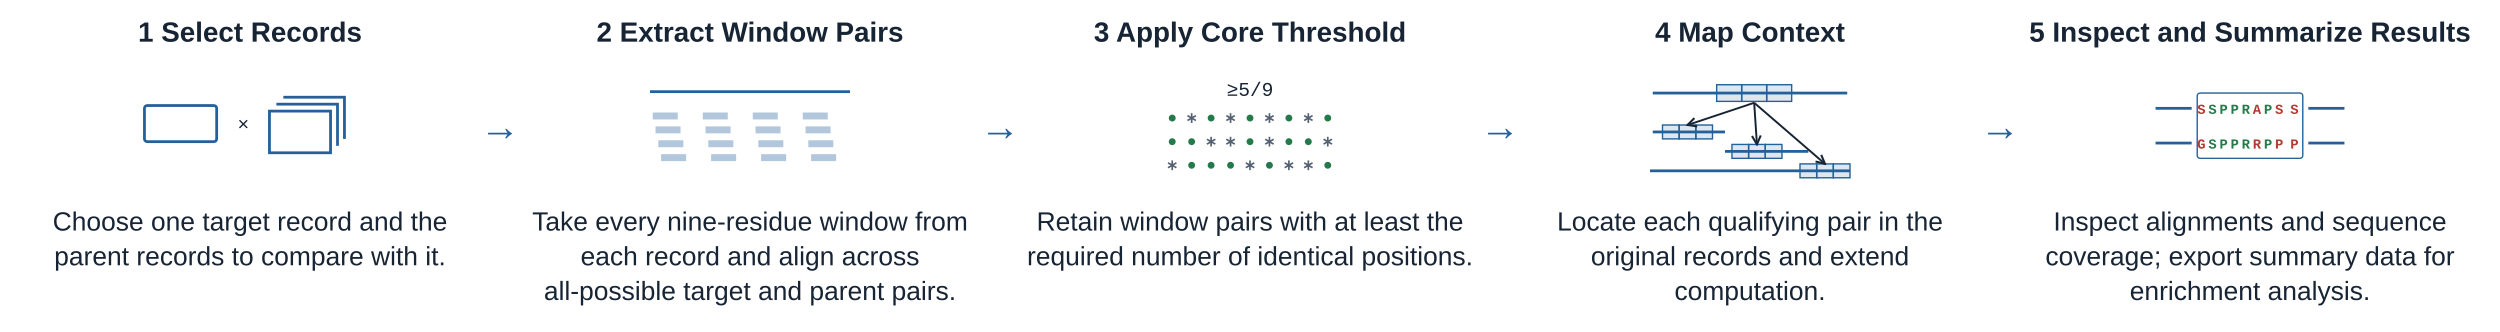
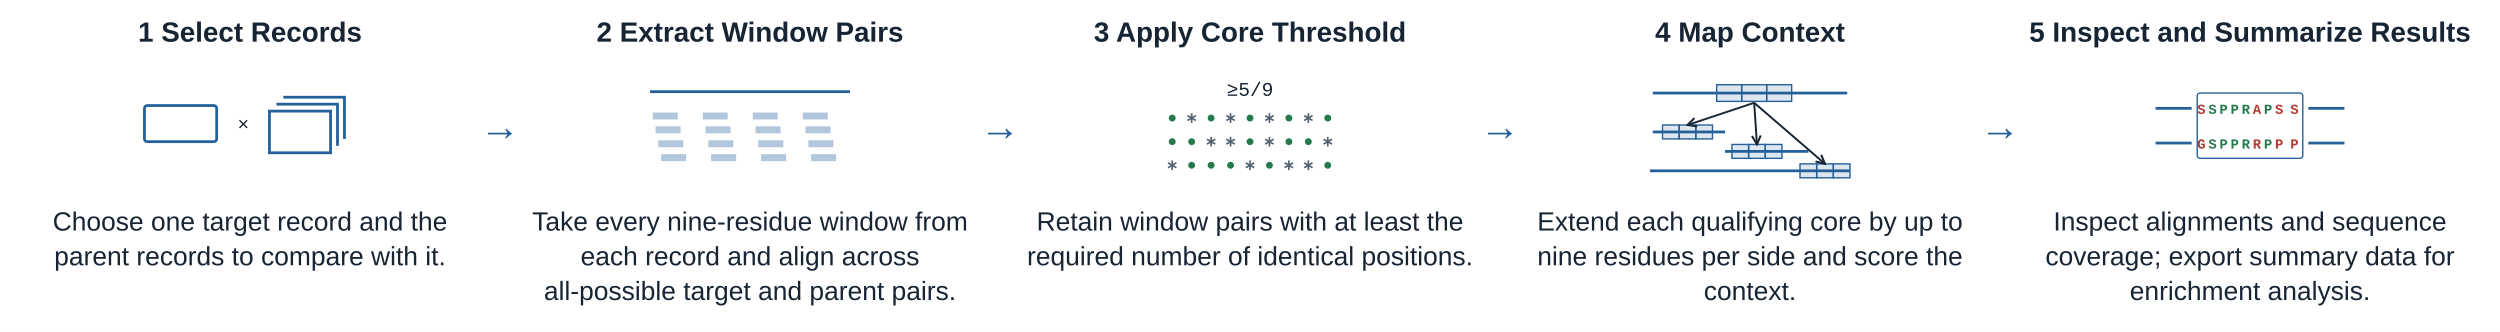
<svg xmlns="http://www.w3.org/2000/svg" width="1800" height="239" viewBox="0 0 1800 239" font-family="Arial, Helvetica, sans-serif">
  <rect x="0" y="0" width="1800" height="239" fill="white" stroke="none" stroke-width="1" />
  <text x="180" y="30" font-size="20" font-weight="700" fill="#172434" text-anchor="middle" font-family="Arial, Helvetica, sans-serif">1  Select Records</text>
  <svg viewBox="0 0 160 76" aria-hidden="true" x="100" y="54" width="160" height="76">
    <rect class="summary-outline" x="4" y="22" width="52" height="26" rx="2" fill="none" stroke="#246099" stroke-width="2" />
    <text x="71" y="40" font-family="Courier New, monospace" font-size="14" fill="#172434">×</text>
    <path class="summary-outline" d="M104 16h44v30 M99 21h44v30 M94 26h44v30H94z" fill="none" stroke="#246099" stroke-width="2" />
  </svg>
  <text x="180" y="166" font-size="19" font-weight="400" fill="#172434" text-anchor="middle" font-family="Arial, Helvetica, sans-serif">Choose one target record and the</text>
  <text x="180" y="191" font-size="19" font-weight="400" fill="#172434" text-anchor="middle" font-family="Arial, Helvetica, sans-serif">parent records to compare with it.</text>
  <text x="360" y="101" font-size="29" font-weight="700" fill="#246099" text-anchor="middle" font-family="Arial, Helvetica, sans-serif">→</text>
  <text x="540" y="30" font-size="20" font-weight="700" fill="#172434" text-anchor="middle" font-family="Arial, Helvetica, sans-serif">2  Extract Window Pairs</text>
  <svg viewBox="0 0 160 76" aria-hidden="true" x="460" y="54" width="160" height="76">
    <path class="summary-outline" d="M8 12h144" fill="none" stroke="#246099" stroke-width="2" />
    <rect class="summary-fill" x="10" y="27" width="18" height="5" fill="#246099" fill-opacity=".35" />
    <rect class="summary-fill" x="12" y="37" width="18" height="5" fill="#246099" fill-opacity=".35" />
    <rect class="summary-fill" x="14" y="47" width="18" height="5" fill="#246099" fill-opacity=".35" />
    <rect class="summary-fill" x="16" y="57" width="18" height="5" fill="#246099" fill-opacity=".35" />
    <rect class="summary-fill" x="46" y="27" width="18" height="5" fill="#246099" fill-opacity=".35" />
    <rect class="summary-fill" x="48" y="37" width="18" height="5" fill="#246099" fill-opacity=".35" />
    <rect class="summary-fill" x="50" y="47" width="18" height="5" fill="#246099" fill-opacity=".35" />
    <rect class="summary-fill" x="52" y="57" width="18" height="5" fill="#246099" fill-opacity=".35" />
    <rect class="summary-fill" x="82" y="27" width="18" height="5" fill="#246099" fill-opacity=".35" />
    <rect class="summary-fill" x="84" y="37" width="18" height="5" fill="#246099" fill-opacity=".35" />
    <rect class="summary-fill" x="86" y="47" width="18" height="5" fill="#246099" fill-opacity=".35" />
    <rect class="summary-fill" x="88" y="57" width="18" height="5" fill="#246099" fill-opacity=".35" />
    <rect class="summary-fill" x="118" y="27" width="18" height="5" fill="#246099" fill-opacity=".35" />
    <rect class="summary-fill" x="120" y="37" width="18" height="5" fill="#246099" fill-opacity=".35" />
    <rect class="summary-fill" x="122" y="47" width="18" height="5" fill="#246099" fill-opacity=".35" />
    <rect class="summary-fill" x="124" y="57" width="18" height="5" fill="#246099" fill-opacity=".35" />
  </svg>
  <text x="540" y="166" font-size="19" font-weight="400" fill="#172434" text-anchor="middle" font-family="Arial, Helvetica, sans-serif">Take every nine-residue window from</text>
  <text x="540" y="191" font-size="19" font-weight="400" fill="#172434" text-anchor="middle" font-family="Arial, Helvetica, sans-serif">each record and align across</text>
  <text x="540" y="216" font-size="19" font-weight="400" fill="#172434" text-anchor="middle" font-family="Arial, Helvetica, sans-serif">all-possible target and parent pairs.</text>
  <text x="720" y="101" font-size="29" font-weight="700" fill="#246099" text-anchor="middle" font-family="Arial, Helvetica, sans-serif">→</text>
  <text x="900" y="30" font-size="20" font-weight="700" fill="#172434" text-anchor="middle" font-family="Arial, Helvetica, sans-serif">3  Apply Core Threshold</text>
  <svg class="summary-identity" viewBox="0 0 160 76" aria-hidden="true" x="820" y="54" width="160" height="76">
    <text class="summary-identity-threshold" x="80" y="15" text-anchor="middle" font-family="Courier New, monospace" font-size="14" fill="#172434">≥5/9</text>
    <g class="summary-patterns">
      <g class="summary-pattern-row">
        <circle class="summary-required-dot" cx="24" cy="31" r="2.5" fill="#247a4b" />
        <path class="summary-wildcard-symbol" transform="translate(38,31)" d="M0 -3.5V3.5M-3.03 -1.75L3.03 1.75M-3.03 1.75L3.03 -1.75" fill="none" stroke="#536171" stroke-width="1.2" />
        <circle class="summary-required-dot" cx="52" cy="31" r="2.5" fill="#247a4b" />
        <path class="summary-wildcard-symbol" transform="translate(66,31)" d="M0 -3.5V3.5M-3.03 -1.75L3.03 1.75M-3.03 1.75L3.03 -1.75" fill="none" stroke="#536171" stroke-width="1.2" />
        <circle class="summary-required-dot" cx="80" cy="31" r="2.5" fill="#247a4b" />
        <path class="summary-wildcard-symbol" transform="translate(94,31)" d="M0 -3.5V3.5M-3.03 -1.75L3.03 1.75M-3.03 1.75L3.03 -1.75" fill="none" stroke="#536171" stroke-width="1.2" />
        <circle class="summary-required-dot" cx="108" cy="31" r="2.5" fill="#247a4b" />
        <path class="summary-wildcard-symbol" transform="translate(122,31)" d="M0 -3.5V3.5M-3.03 -1.75L3.03 1.75M-3.03 1.75L3.03 -1.75" fill="none" stroke="#536171" stroke-width="1.2" />
        <circle class="summary-required-dot" cx="136" cy="31" r="2.5" fill="#247a4b" />
      </g>
      <g class="summary-pattern-row">
        <circle class="summary-required-dot" cx="24" cy="48" r="2.5" fill="#247a4b" />
        <circle class="summary-required-dot" cx="38" cy="48" r="2.5" fill="#247a4b" />
        <path class="summary-wildcard-symbol" transform="translate(52,48)" d="M0 -3.5V3.5M-3.03 -1.75L3.03 1.75M-3.03 1.75L3.03 -1.75" fill="none" stroke="#536171" stroke-width="1.2" />
        <path class="summary-wildcard-symbol" transform="translate(66,48)" d="M0 -3.5V3.5M-3.03 -1.75L3.03 1.75M-3.03 1.75L3.03 -1.75" fill="none" stroke="#536171" stroke-width="1.2" />
        <circle class="summary-required-dot" cx="80" cy="48" r="2.5" fill="#247a4b" />
        <path class="summary-wildcard-symbol" transform="translate(94,48)" d="M0 -3.5V3.5M-3.03 -1.75L3.03 1.75M-3.03 1.75L3.03 -1.75" fill="none" stroke="#536171" stroke-width="1.2" />
        <circle class="summary-required-dot" cx="108" cy="48" r="2.5" fill="#247a4b" />
        <circle class="summary-required-dot" cx="122" cy="48" r="2.5" fill="#247a4b" />
        <path class="summary-wildcard-symbol" transform="translate(136,48)" d="M0 -3.5V3.5M-3.03 -1.75L3.03 1.75M-3.03 1.75L3.03 -1.75" fill="none" stroke="#536171" stroke-width="1.2" />
      </g>
      <g class="summary-pattern-row">
        <path class="summary-wildcard-symbol" transform="translate(24,65)" d="M0 -3.5V3.5M-3.03 -1.75L3.03 1.75M-3.03 1.75L3.03 -1.75" fill="none" stroke="#536171" stroke-width="1.2" />
        <circle class="summary-required-dot" cx="38" cy="65" r="2.5" fill="#247a4b" />
        <circle class="summary-required-dot" cx="52" cy="65" r="2.5" fill="#247a4b" />
        <circle class="summary-required-dot" cx="66" cy="65" r="2.5" fill="#247a4b" />
        <path class="summary-wildcard-symbol" transform="translate(80,65)" d="M0 -3.5V3.5M-3.03 -1.75L3.03 1.75M-3.03 1.75L3.03 -1.75" fill="none" stroke="#536171" stroke-width="1.2" />
        <circle class="summary-required-dot" cx="94" cy="65" r="2.5" fill="#247a4b" />
        <path class="summary-wildcard-symbol" transform="translate(108,65)" d="M0 -3.5V3.5M-3.03 -1.75L3.03 1.75M-3.03 1.75L3.03 -1.75" fill="none" stroke="#536171" stroke-width="1.2" />
        <path class="summary-wildcard-symbol" transform="translate(122,65)" d="M0 -3.5V3.5M-3.03 -1.75L3.03 1.75M-3.03 1.75L3.03 -1.75" fill="none" stroke="#536171" stroke-width="1.2" />
        <circle class="summary-required-dot" cx="136" cy="65" r="2.5" fill="#247a4b" />
      </g>
    </g>
  </svg>
  <text x="900" y="166" font-size="19" font-weight="400" fill="#172434" text-anchor="middle" font-family="Arial, Helvetica, sans-serif">Retain window pairs with at least the</text>
  <text x="900" y="191" font-size="19" font-weight="400" fill="#172434" text-anchor="middle" font-family="Arial, Helvetica, sans-serif">required number of identical positions.</text>
  <text x="1080" y="101" font-size="29" font-weight="700" fill="#246099" text-anchor="middle" font-family="Arial, Helvetica, sans-serif">→</text>
  <text x="1260" y="30" font-size="20" font-weight="700" fill="#172434" text-anchor="middle" font-family="Arial, Helvetica, sans-serif">4  Map Context</text>
  <svg viewBox="0 0 160 76" aria-hidden="true" x="1180" y="54" width="160" height="76">
    <defs>
      <marker id="summaryMapArrow" viewBox="0 0 8 8" refX="7" refY="4" markerWidth="6" markerHeight="6" orient="auto-start-reverse">
        <path class="summary-arrowhead" d="M1 1L7 4L1 7" fill="none" stroke="#172434" stroke-width="1.4" />
      </marker>
    </defs>
    <path class="summary-outline" d="M10 13h140 M10 41h52 M62 55h60 M8 69h144" fill="none" stroke="#246099" stroke-width="2" />
    <g class="summary-context-extensions">
      <rect class="summary-context-box" x="56" y="7" width="18" height="12" fill="#246099" fill-opacity=".15" stroke="#246099" />
      <rect class="summary-context-box" x="92" y="7" width="18" height="12" fill="#246099" fill-opacity=".15" stroke="#246099" />
      <rect class="summary-context-box" x="17" y="36" width="12" height="10" fill="#246099" fill-opacity=".15" stroke="#246099" />
      <rect class="summary-context-box" x="41" y="36" width="12" height="10" fill="#246099" fill-opacity=".15" stroke="#246099" />
      <rect class="summary-context-box" x="67" y="50" width="12" height="10" fill="#246099" fill-opacity=".15" stroke="#246099" />
      <rect class="summary-context-box" x="91" y="50" width="12" height="10" fill="#246099" fill-opacity=".15" stroke="#246099" />
      <rect class="summary-context-box" x="116" y="64" width="12" height="10" fill="#246099" fill-opacity=".15" stroke="#246099" />
      <rect class="summary-context-box" x="140" y="64" width="12" height="10" fill="#246099" fill-opacity=".15" stroke="#246099" />
    </g>
    <path class="summary-core-box" d="M74 7h18v12H74z M29 36h12v10H29z M79 50h12v10H79z M128 64h12v10H128z" fill="#246099" fill-opacity=".15" stroke="#246099" />
    <g class="summary-arrows" marker-end="url(#summaryMapArrow)" fill="none" stroke="#172434" stroke-width="1.4">
      <path d="M83 20L35 36" />
      <path d="M83 20L85 50" />
      <path d="M83 20L134 64" />
    </g>
  </svg>
-   <text x="1260" y="166" font-size="19" font-weight="400" fill="#172434" text-anchor="middle" font-family="Arial, Helvetica, sans-serif">Locate each qualifying pair in the</text>
-   <text x="1260" y="191" font-size="19" font-weight="400" fill="#172434" text-anchor="middle" font-family="Arial, Helvetica, sans-serif">original records and extend</text>
-   <text x="1260" y="216" font-size="19" font-weight="400" fill="#172434" text-anchor="middle" font-family="Arial, Helvetica, sans-serif">computation.</text>
+   <text x="1260" y="166" font-size="19" font-weight="400" fill="#172434" text-anchor="middle" font-family="Arial, Helvetica, sans-serif">Extend each qualifying core by up to</text>
+   <text x="1260" y="191" font-size="19" font-weight="400" fill="#172434" text-anchor="middle" font-family="Arial, Helvetica, sans-serif">nine residues per side and score the</text>
+   <text x="1260" y="216" font-size="19" font-weight="400" fill="#172434" text-anchor="middle" font-family="Arial, Helvetica, sans-serif">context.</text>
  <text x="1440" y="101" font-size="29" font-weight="700" fill="#246099" text-anchor="middle" font-family="Arial, Helvetica, sans-serif">→</text>
  <text x="1620" y="30" font-size="20" font-weight="700" fill="#172434" text-anchor="middle" font-family="Arial, Helvetica, sans-serif">5  Inspect and Summarize Results</text>
  <svg viewBox="0 0 160 76" role="img" aria-label="HEPACAM SSPPRAPSS aligned with EBNA1 GSPPRRPPP; five identical positions, pattern XSPPRXPXX" x="1540" y="54" width="160" height="76">
    <g class="summary-alignment">
      <path class="summary-context" d="M12 24h26 M122 24h26 M12 49h26 M122 49h26" fill="none" stroke="#246099" stroke-width="2" />
      <rect class="summary-core" x="42" y="13" width="76" height="47" rx="2" fill="none" stroke="#246099" stroke-width="1" />
      <text class="summary-residues" y="28" font-family="Courier New, monospace" font-size="10" fill="#172434" font-weight="600" text-anchor="middle">
        <tspan class="method-aa-mismatch" x="48" fill="#b33b31">S</tspan>
        <tspan class="method-aa-match" x="56" fill="#247a4b">S</tspan>
        <tspan class="method-aa-match" x="64" fill="#247a4b">P</tspan>
        <tspan class="method-aa-match" x="72" fill="#247a4b">P</tspan>
        <tspan class="method-aa-match" x="80" fill="#247a4b">R</tspan>
        <tspan class="method-aa-mismatch" x="88" fill="#b33b31">A</tspan>
        <tspan class="method-aa-match" x="96" fill="#247a4b">P</tspan>
        <tspan class="method-aa-mismatch" x="104" fill="#b33b31">S</tspan>
        <tspan class="method-aa-mismatch" x="112" fill="#b33b31">S</tspan>
      </text>
      <text class="summary-residues" y="53" font-family="Courier New, monospace" font-size="10" fill="#172434" font-weight="600" text-anchor="middle">
        <tspan class="method-aa-mismatch" x="48" fill="#b33b31">G</tspan>
        <tspan class="method-aa-match" x="56" fill="#247a4b">S</tspan>
        <tspan class="method-aa-match" x="64" fill="#247a4b">P</tspan>
        <tspan class="method-aa-match" x="72" fill="#247a4b">P</tspan>
        <tspan class="method-aa-match" x="80" fill="#247a4b">R</tspan>
        <tspan class="method-aa-mismatch" x="88" fill="#b33b31">R</tspan>
        <tspan class="method-aa-match" x="96" fill="#247a4b">P</tspan>
        <tspan class="method-aa-mismatch" x="104" fill="#b33b31">P</tspan>
        <tspan class="method-aa-mismatch" x="112" fill="#b33b31">P</tspan>
      </text>
    </g>
  </svg>
  <text x="1620" y="166" font-size="19" font-weight="400" fill="#172434" text-anchor="middle" font-family="Arial, Helvetica, sans-serif">Inspect alignments and sequence</text>
  <text x="1620" y="191" font-size="19" font-weight="400" fill="#172434" text-anchor="middle" font-family="Arial, Helvetica, sans-serif">coverage; export summary data for</text>
  <text x="1620" y="216" font-size="19" font-weight="400" fill="#172434" text-anchor="middle" font-family="Arial, Helvetica, sans-serif">enrichment analysis.</text>
</svg>
